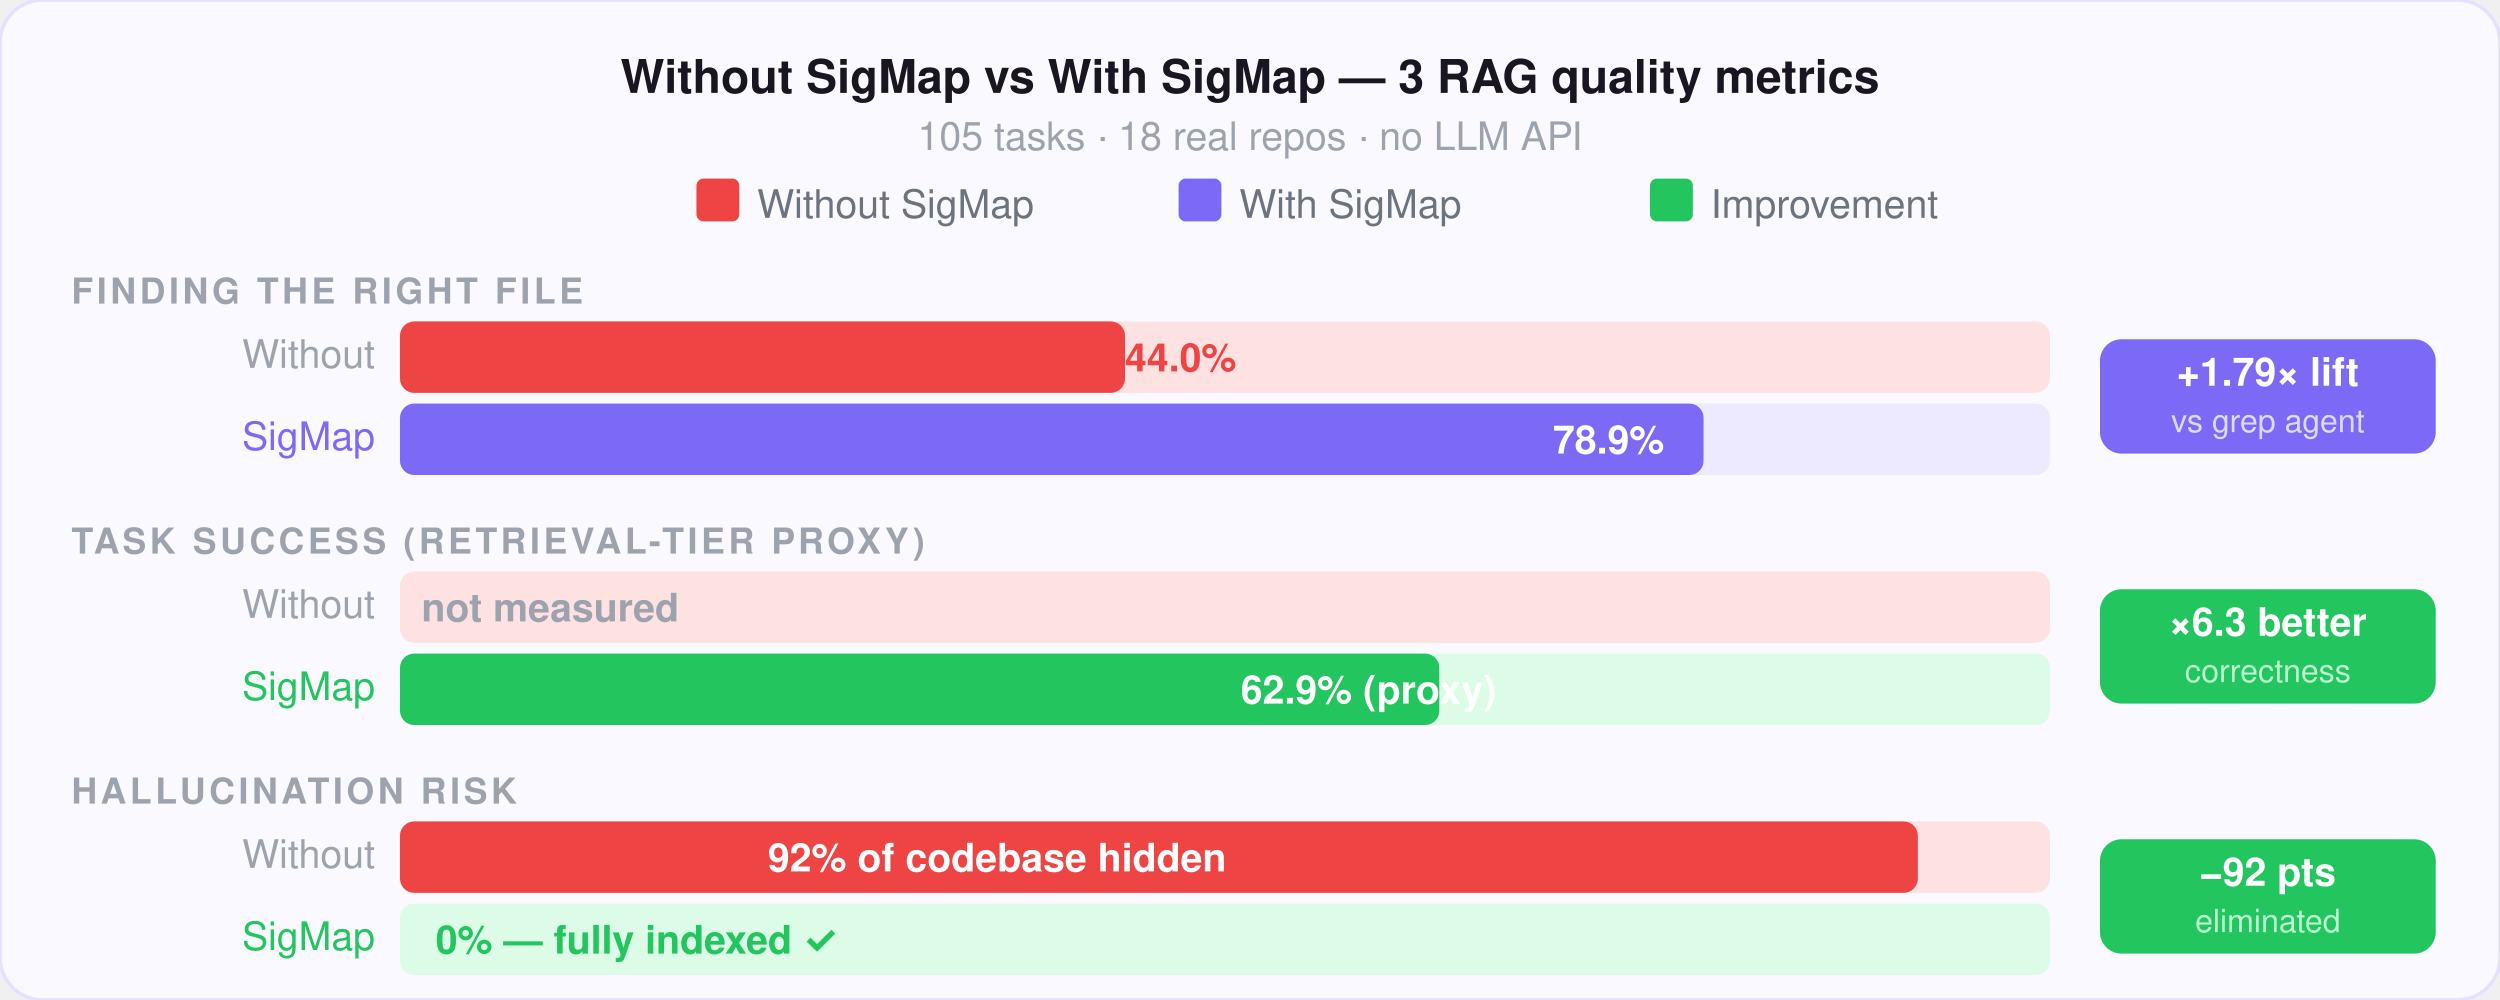
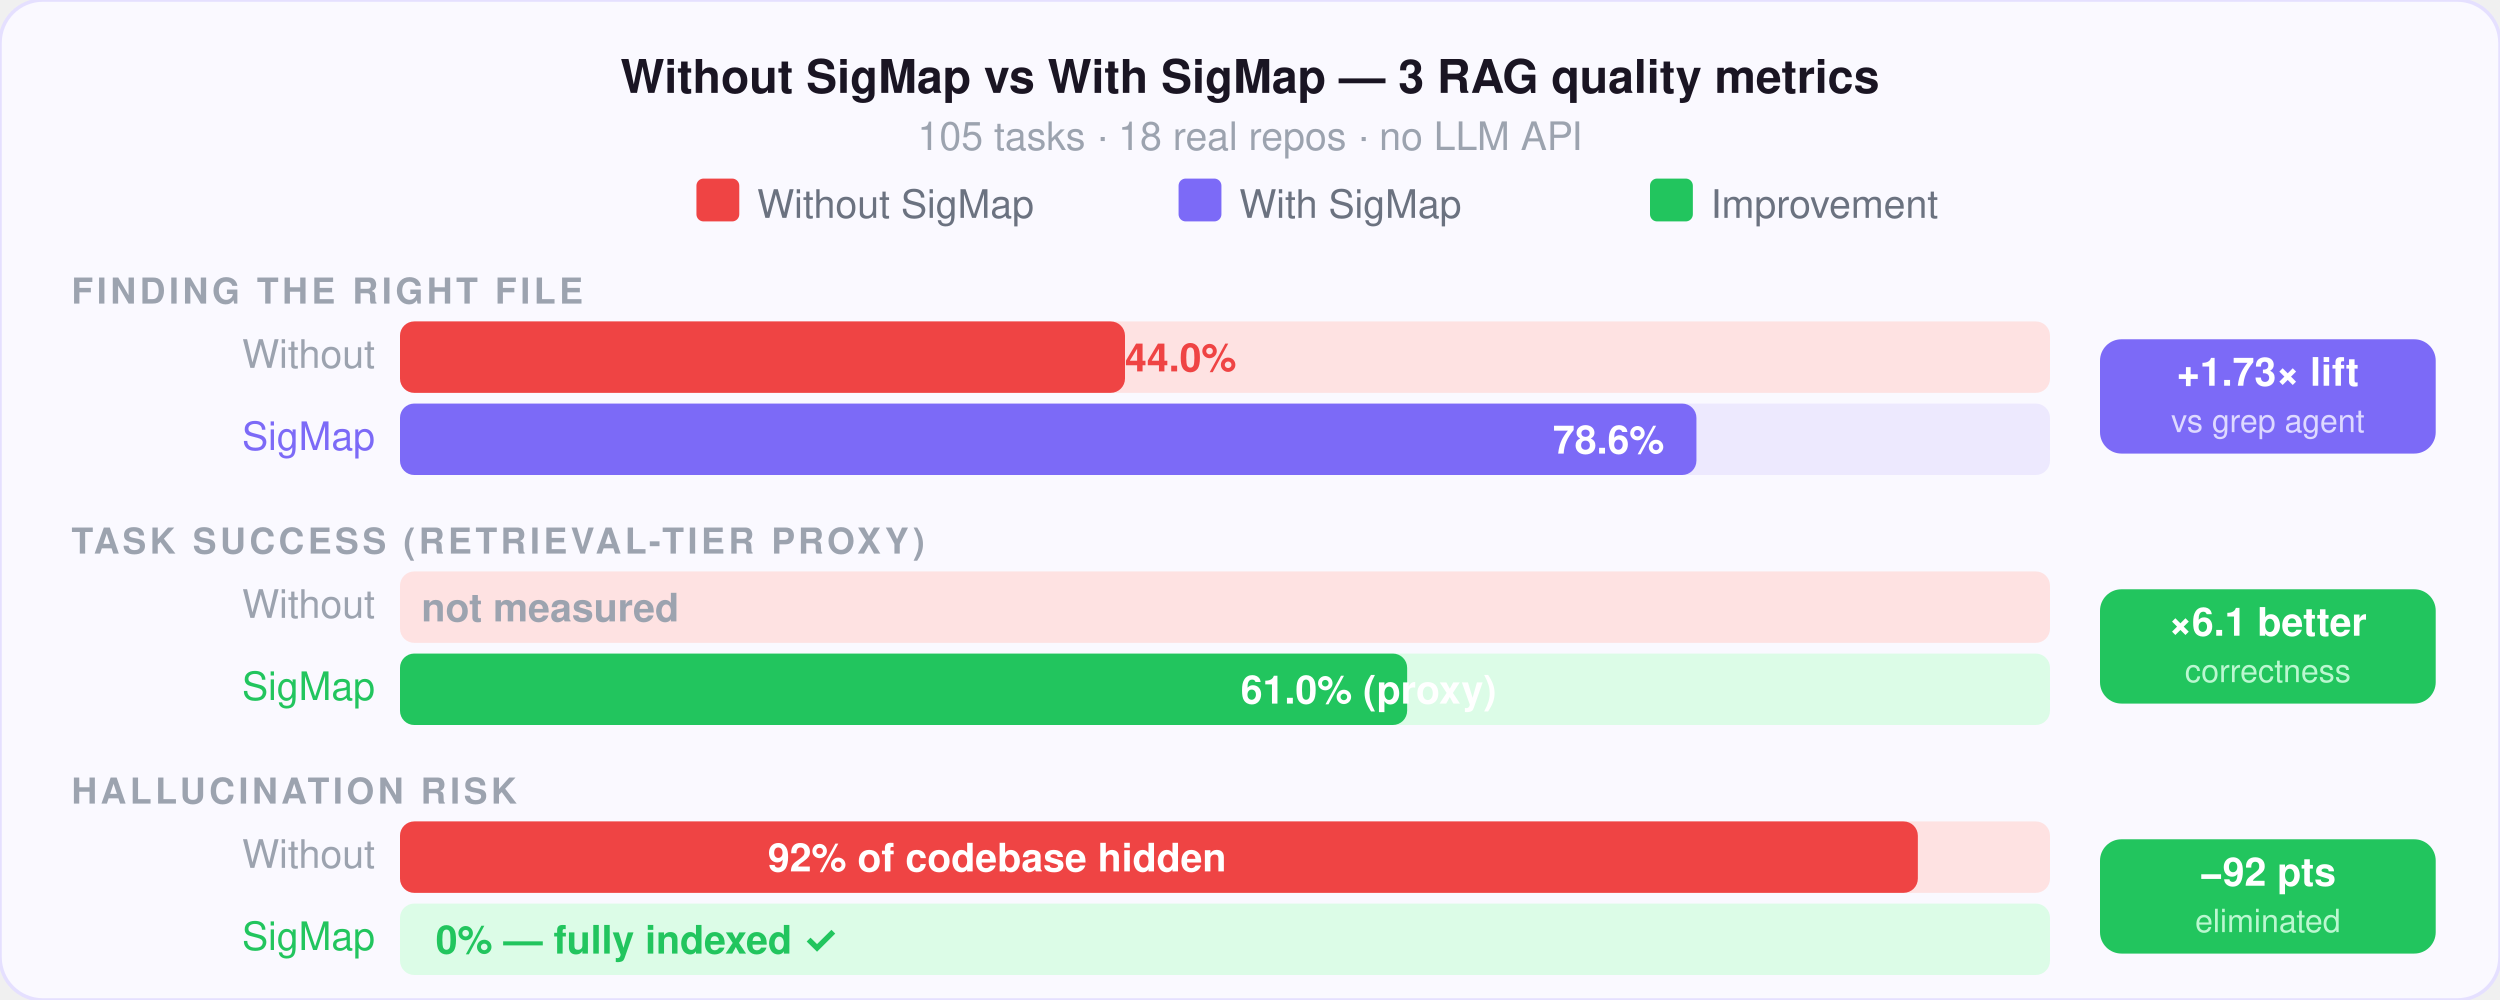
<svg xmlns="http://www.w3.org/2000/svg" viewBox="0 0 700 280" width="700" height="280" font-family="-apple-system,BlinkMacSystemFont,'Segoe UI',Helvetica,Arial,sans-serif">
  <rect width="700" height="280" fill="#faf9ff" rx="12" />
  <rect width="700" height="280" fill="none" stroke="#e5e0ff" stroke-width="1" rx="12" />
  <text x="350" y="26" text-anchor="middle" font-size="13" font-weight="700" fill="#1a1523">Without SigMap vs With SigMap — 3 RAG quality metrics</text>
  <text x="350" y="42" text-anchor="middle" font-size="11" fill="#9ca3af">105 tasks · 18 real repos · no LLM API</text>
  <rect x="195" y="50" width="12" height="12" fill="#ef4444" rx="2" />
  <text x="212" y="61" font-size="11" fill="#6b7280">Without SigMap</text>
  <rect x="330" y="50" width="12" height="12" fill="#7c6af7" rx="2" />
  <text x="347" y="61" font-size="11" fill="#6b7280">With SigMap</text>
  <rect x="462" y="50" width="12" height="12" fill="#22c55e" rx="2" />
  <text x="479" y="61" font-size="11" fill="#6b7280">Improvement</text>
  <text x="20" y="85" font-size="10" font-weight="600" fill="#9ca3af" letter-spacing="1">FINDING THE RIGHT FILE</text>
  <text x="105" y="103" text-anchor="end" font-size="11" fill="#9ca3af">Without</text>
  <rect x="112" y="90" width="462" height="20" fill="#fee2e2" rx="4" />
  <rect x="112" y="90" width="203" height="20" fill="#ef4444" rx="4" />
  <text x="315" y="104" font-size="11" font-weight="600" fill="#ef4444">44.0%</text>
  <text x="105" y="126" text-anchor="end" font-size="11" fill="#7c6af7">SigMap</text>
  <rect x="112" y="113" width="462" height="20" fill="#ede9fe" rx="4" />
-   <rect x="112" y="113" width="365" height="20" fill="#7c6af7" rx="4" />
-   <text x="466" y="127" text-anchor="end" font-size="11" font-weight="700" fill="#fff">78.9%</text>
+   <rect x="112" y="113" width="363" height="20" fill="#7c6af7" rx="4" />
+   <text x="466" y="127" text-anchor="end" font-size="11" font-weight="700" fill="#fff">78.6%</text>
  <rect x="588" y="95" width="94" height="32" fill="#7c6af7" rx="6" />
-   <text x="635" y="108" text-anchor="middle" font-size="11" font-weight="700" fill="#fff">+1.79× lift</text>
+   <text x="635" y="108" text-anchor="middle" font-size="11" font-weight="700" fill="#fff">+1.73× lift</text>
  <text x="635" y="121" text-anchor="middle" font-size="9" fill="#ded9ff">vs grep agent</text>
  <text x="20" y="155" font-size="10" font-weight="600" fill="#9ca3af" letter-spacing="1">TASK SUCCESS (RETRIEVAL-TIER PROXY)</text>
  <text x="105" y="173" text-anchor="end" font-size="11" fill="#9ca3af">Without</text>
  <rect x="112" y="160" width="462" height="20" fill="#fee2e2" rx="4" />
  <rect x="112" y="160" width="0" height="20" fill="#ef4444" rx="4" />
  <text x="118" y="174" font-size="11" font-weight="600" fill="#9ca3af">not measured</text>
  <text x="105" y="196" text-anchor="end" font-size="11" fill="#22c55e">SigMap</text>
  <rect x="112" y="183" width="462" height="20" fill="#dcfce7" rx="4" />
-   <rect x="112" y="183" width="291" height="20" fill="#22c55e" rx="4" />
-   <text x="419" y="197" text-anchor="end" font-size="11" font-weight="700" fill="#fff">62.9% (proxy)</text>
+   <rect x="112" y="183" width="282" height="20" fill="#22c55e" rx="4" />
+   <text x="419" y="197" text-anchor="end" font-size="11" font-weight="700" fill="#fff">61.0% (proxy)</text>
  <rect x="588" y="165" width="94" height="32" fill="#22c55e" rx="6" />
-   <text x="635" y="178" text-anchor="middle" font-size="11" font-weight="700" fill="#fff">×6.3 better</text>
+   <text x="635" y="178" text-anchor="middle" font-size="11" font-weight="700" fill="#fff">×6.1 better</text>
  <text x="635" y="191" text-anchor="middle" font-size="9" fill="#bbf7d0">correctness</text>
  <text x="20" y="225" font-size="10" font-weight="600" fill="#9ca3af" letter-spacing="1">HALLUCINATION RISK</text>
  <text x="105" y="243" text-anchor="end" font-size="11" fill="#9ca3af">Without</text>
  <rect x="112" y="230" width="462" height="20" fill="#fee2e2" rx="4" />
  <rect x="112" y="230" width="425" height="20" fill="#ef4444" rx="4" />
  <text x="215" y="244" font-size="11" font-weight="700" fill="#fff">92% of codebase hidden</text>
  <text x="105" y="266" text-anchor="end" font-size="11" fill="#22c55e">SigMap</text>
  <rect x="112" y="253" width="462" height="20" fill="#dcfce7" rx="4" />
  <text x="122" y="267" font-size="11" font-weight="700" fill="#22c55e">0% — fully indexed ✓</text>
  <rect x="588" y="235" width="94" height="32" fill="#22c55e" rx="6" />
  <text x="635" y="248" text-anchor="middle" font-size="11" font-weight="700" fill="#fff">−92 pts</text>
  <text x="635" y="261" text-anchor="middle" font-size="9" fill="#bbf7d0">eliminated</text>
</svg>
